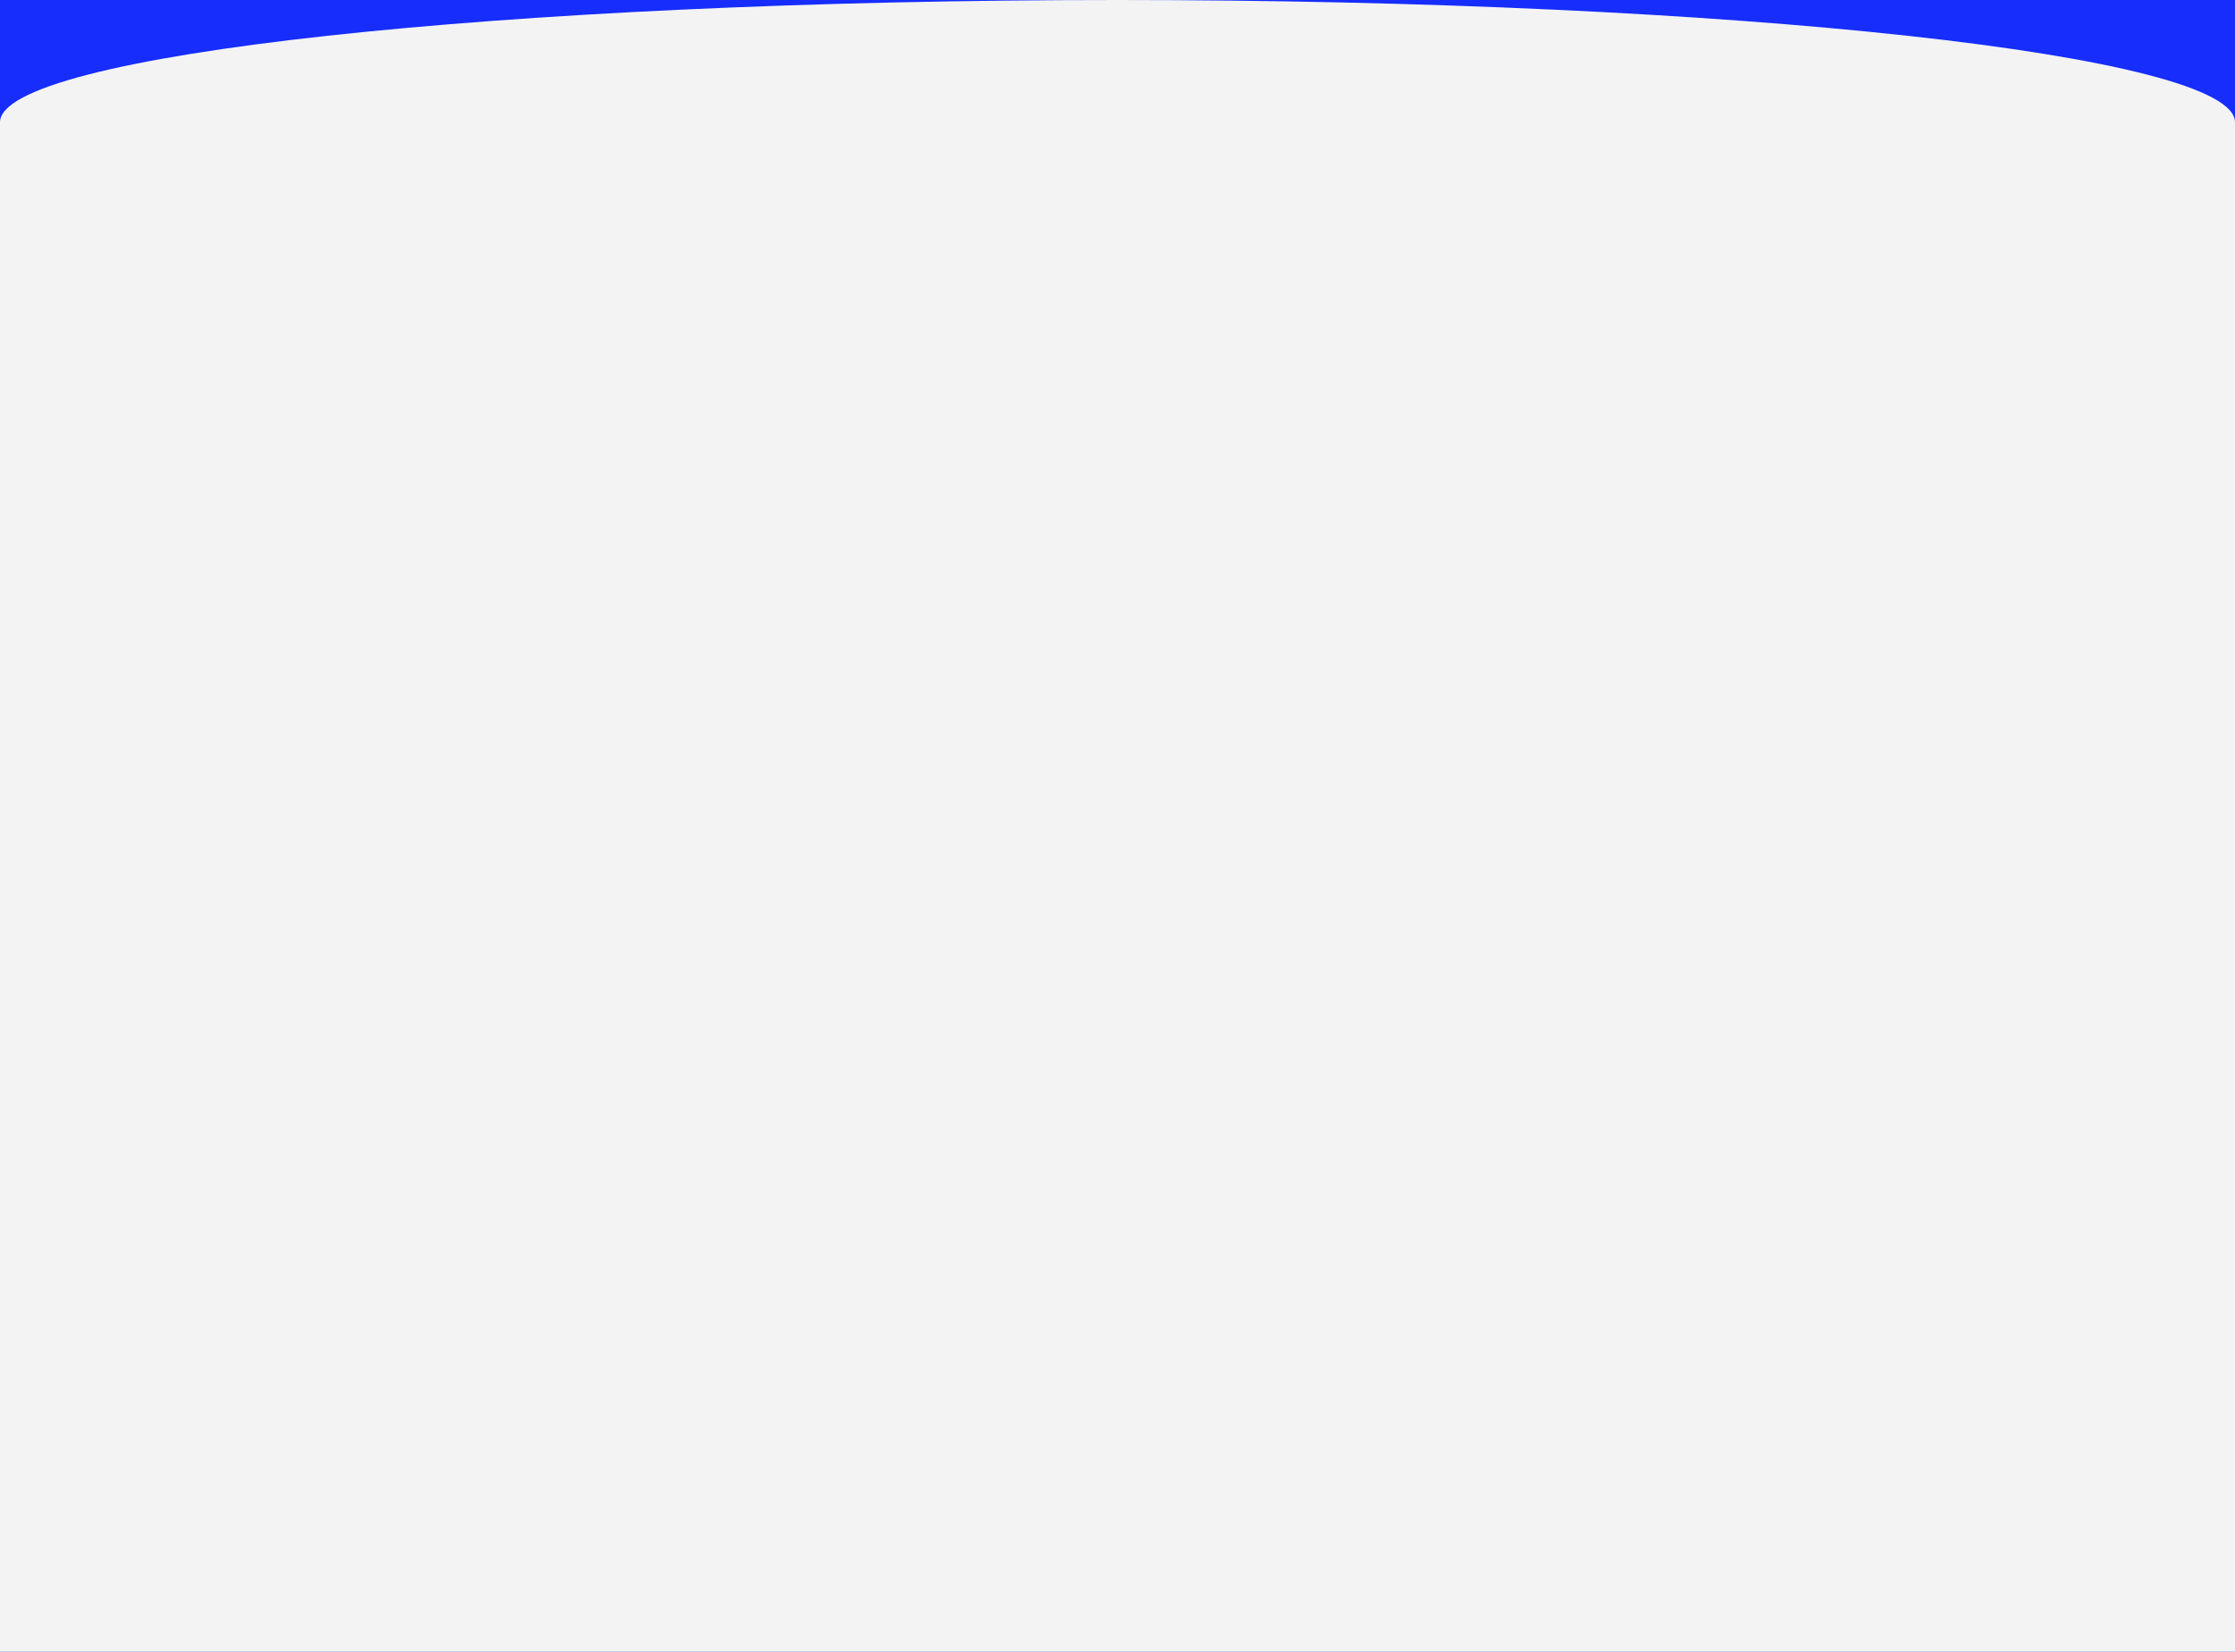
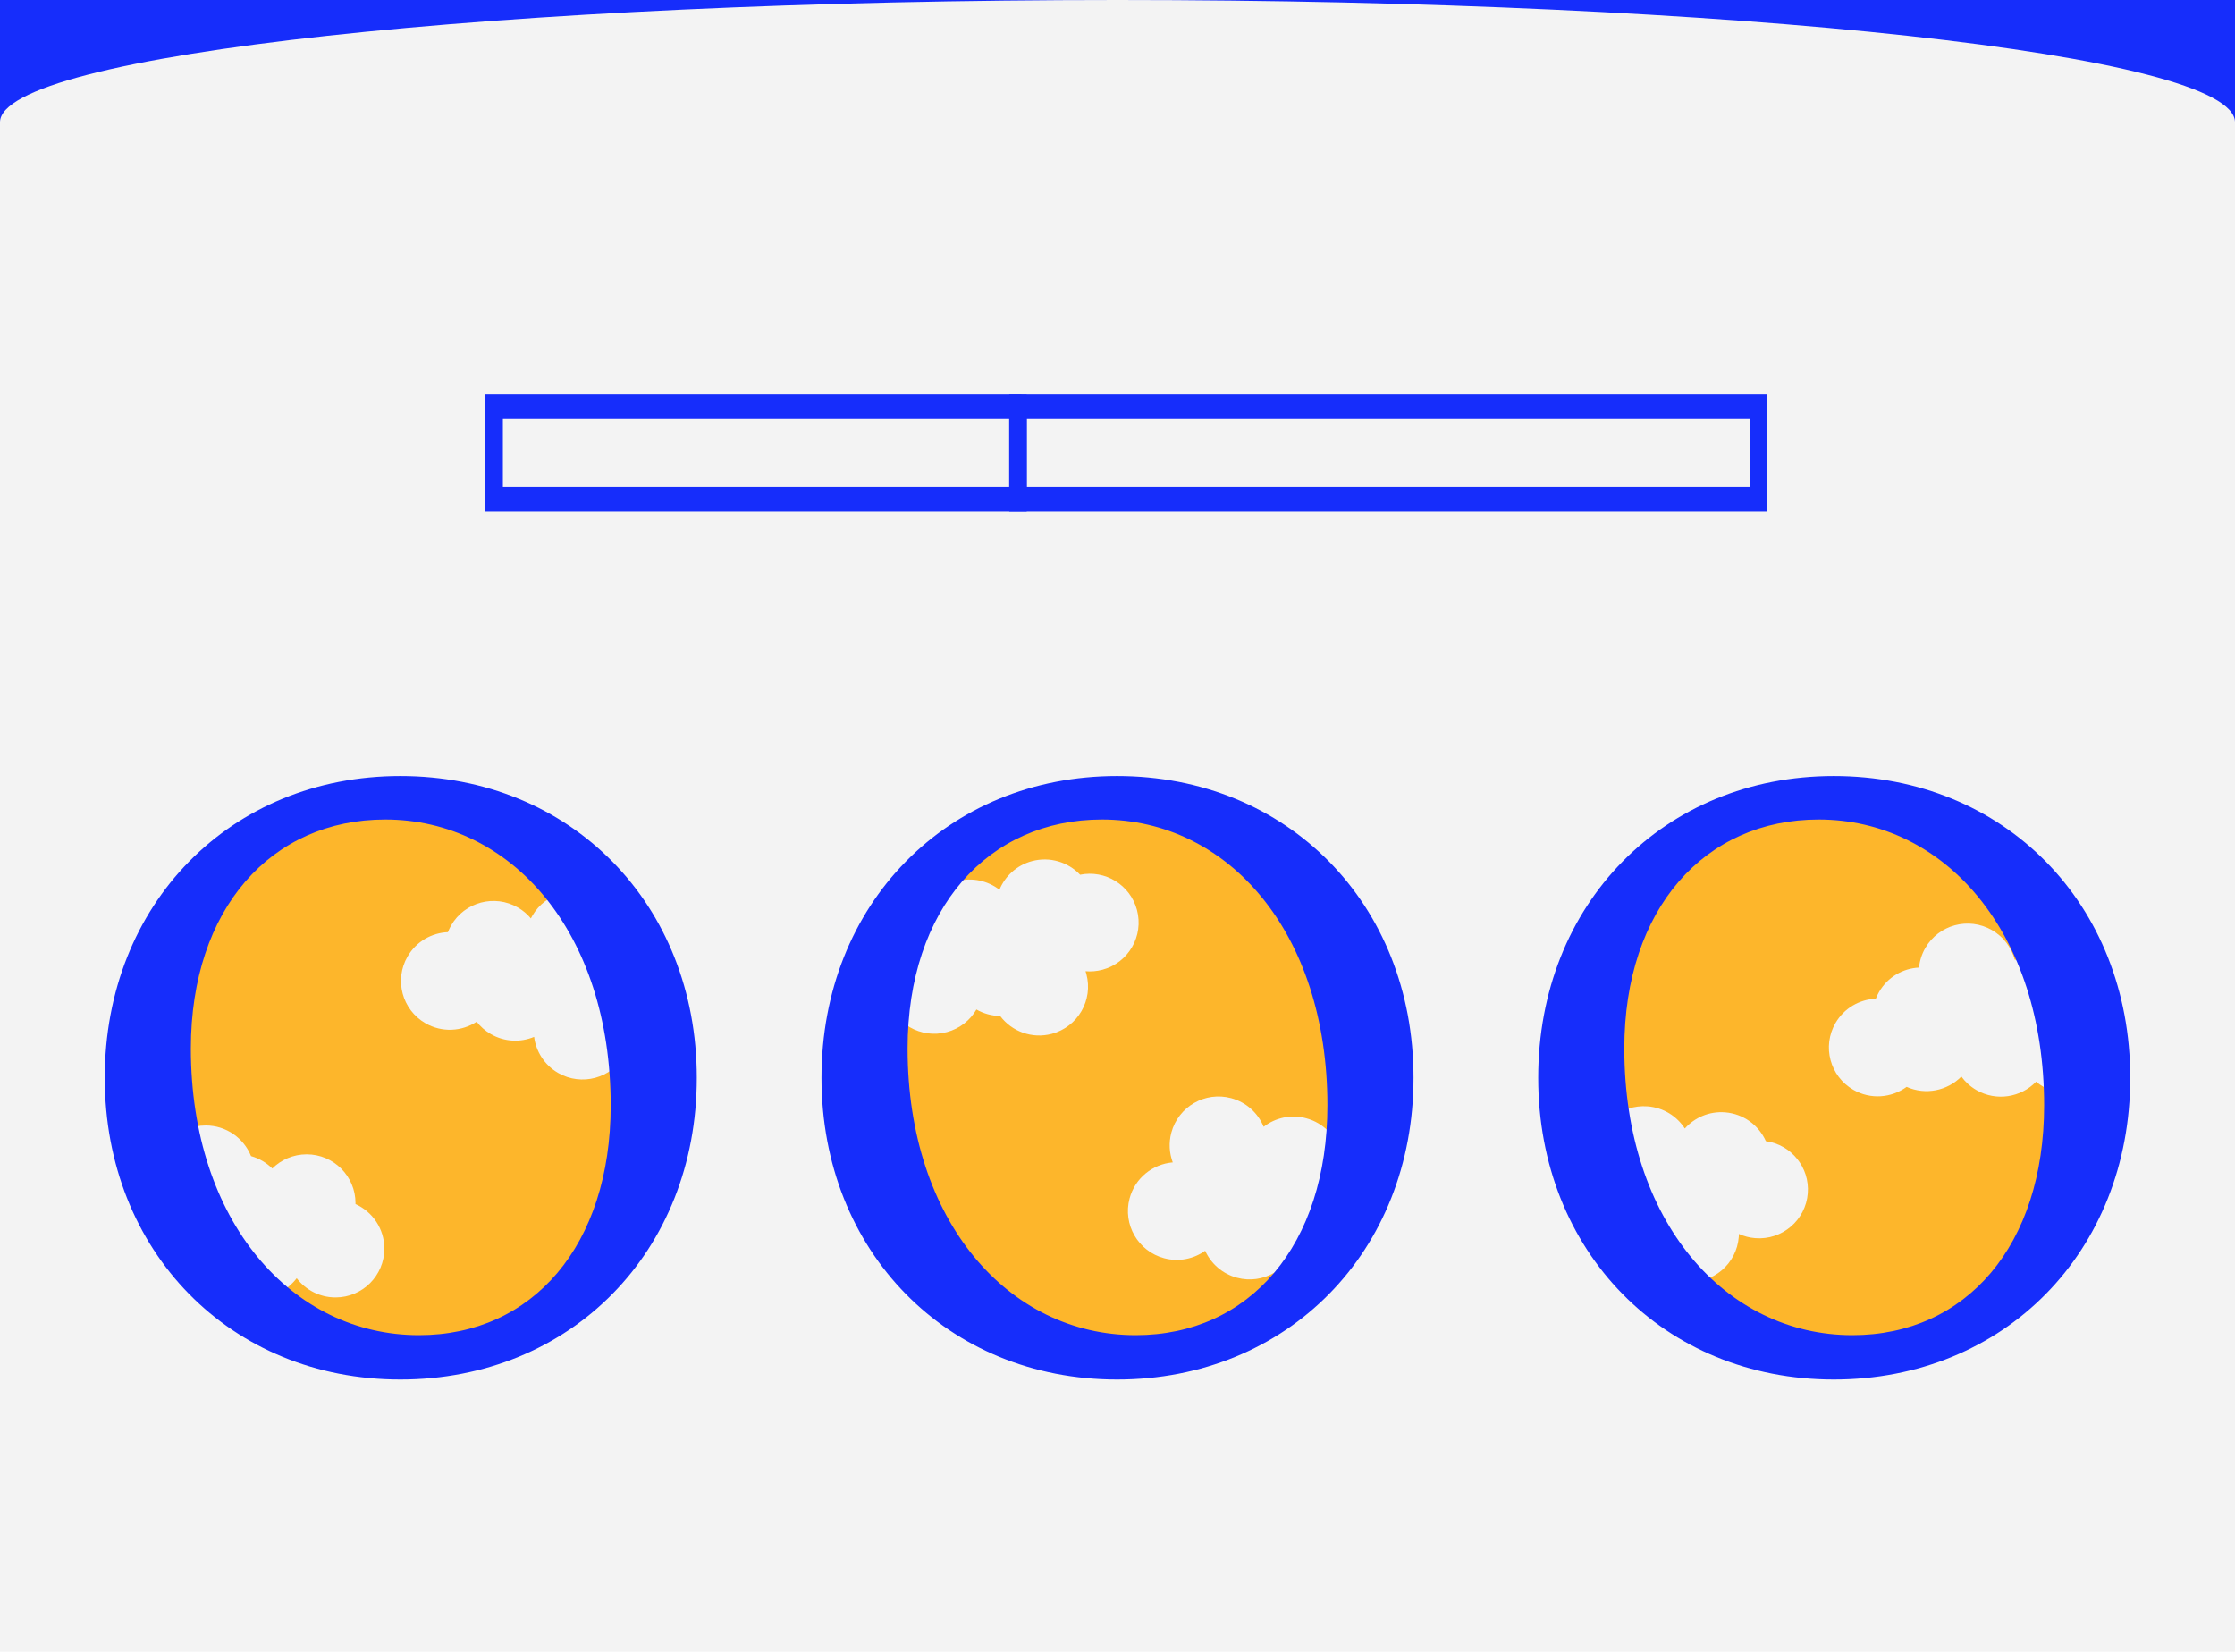
<svg xmlns="http://www.w3.org/2000/svg" width="1280" height="946" viewBox="0 0 1280 946" fill="none">
-   <rect width="1280" height="946" fill="#162DFB" />
+   <rect width="1280" height="876" fill="#162DFB" />
  <rect y="70" width="1280" height="876" fill="#F3F3F3" />
  <ellipse cx="640" cy="70" rx="640" ry="70" fill="#F3F3F3" />
+   <ellipse cx="1051.24" cy="618.879" rx="145.508" ry="157.263" fill="#FDB62B" />
+   <ellipse cx="635.043" cy="618.879" rx="145.508" ry="157.263" fill="#FDB62B" />
+   <ellipse cx="235.373" cy="618.879" rx="145.508" ry="157.263" fill="#FDB62B" />
+   <path fill-rule="evenodd" clip-rule="evenodd" d="M89.864 672.571C89.864 685.403 98.51 696.217 110.294 699.504C112.285 704.46 115.654 708.715 119.927 711.793C119.796 712.891 119.728 714.009 119.728 715.143C119.728 730.584 132.246 743.101 147.686 743.101C156.756 743.101 164.817 738.782 169.926 732.088C175.034 738.782 183.095 743.101 192.165 743.101C207.605 743.101 220.123 730.584 220.123 715.143C220.123 703.775 213.338 693.992 203.597 689.622C203.6 689.445 203.602 689.268 203.602 689.091C203.602 673.65 191.085 661.133 175.644 661.133C167.96 661.133 161 664.233 155.947 669.25C152.608 665.936 148.438 663.458 143.777 662.158C139.647 651.874 129.583 644.613 117.822 644.613C102.381 644.613 89.864 657.13 89.864 672.571Z" fill="#F3F3F3" />
+   <path fill-rule="evenodd" clip-rule="evenodd" d="M941.259 714.661C944.587 725.232 954.064 733.245 965.789 734.149C981.184 735.335 994.626 723.816 995.812 708.421C995.856 707.857 995.882 707.296 995.892 706.738C998.788 708.054 1001.96 708.895 1005.32 709.154C1020.71 710.34 1034.15 698.821 1035.34 683.426C1036.48 668.61 1025.85 655.602 1011.33 653.588C1007.29 644.516 998.526 637.891 987.927 637.074C978.884 636.378 970.514 640.065 964.907 646.346C960.329 639.28 952.623 634.354 943.58 633.657C928.185 632.471 914.743 643.99 913.556 659.385C912.838 668.706 916.777 677.311 923.414 682.913C923.199 683.998 923.046 685.108 922.959 686.238C921.973 699.033 929.762 710.479 941.259 714.661Z" fill="#F3F3F3" />
+   <path fill-rule="evenodd" clip-rule="evenodd" d="M602.403 592.113C591.043 595.157 579.442 590.748 572.792 581.883C567.953 581.833 563.284 580.52 559.201 578.182C555.619 584.337 549.698 589.132 542.276 591.121C527.361 595.118 512.031 586.267 508.034 571.352C504.038 556.437 512.889 541.107 527.804 537.111L527.865 537.094C525.045 522.785 533.77 508.541 548.066 504.71C556.827 502.363 565.732 504.448 572.398 509.592C575.599 501.804 582.268 495.546 591.029 493.198C601.297 490.447 611.761 493.785 618.59 500.998C632.958 498.072 647.302 506.81 651.148 521.164C655.144 536.078 646.293 551.409 631.379 555.405C628.128 556.276 624.857 556.537 621.688 556.257C621.864 556.787 622.026 557.325 622.172 557.872C626.169 572.787 617.318 588.117 602.403 592.113Z" fill="#F3F3F3" />
+   <path fill-rule="evenodd" clip-rule="evenodd" d="M343.026 514.291C353.211 520.172 358.296 531.493 356.73 542.464C365.292 551.203 367.373 564.89 360.957 576.003C360.39 576.985 359.773 577.92 359.11 578.805C362.675 586.725 362.51 596.187 357.836 604.283C350.116 617.655 333.017 622.237 319.645 614.516C311.79 609.981 306.968 602.21 305.891 593.86C298.121 597.102 288.98 596.812 281.125 592.277C277.88 590.404 275.153 587.978 272.993 585.187C264.441 590.807 253.105 591.508 243.638 586.042C230.266 578.321 225.684 561.223 233.405 547.85C238.382 539.229 247.258 534.262 256.52 533.889C257.034 532.564 257.656 531.261 258.389 529.992C266.109 516.62 283.208 512.039 296.58 519.759C299.495 521.442 301.992 523.57 304.035 526.009C304.285 525.509 304.552 525.015 304.835 524.525C312.555 511.153 329.654 506.571 343.026 514.291Z" fill="#F3F3F3" />
+   <path fill-rule="evenodd" clip-rule="evenodd" d="M690.205 716.362C693.544 723.711 700.024 729.564 708.43 731.816C723.344 735.813 738.675 726.962 742.671 712.047C742.817 711.501 742.947 710.954 743.059 710.407C745.663 712.233 748.626 713.643 751.877 714.514C766.792 718.51 782.122 709.659 786.118 694.744C789.965 680.39 781.911 665.651 768.005 661.001C765.698 651.34 758.304 643.218 748.036 640.466C739.275 638.119 730.371 640.204 723.705 645.348C720.503 637.56 713.834 631.302 705.073 628.955C690.159 624.958 674.828 633.809 670.832 648.724C669.265 654.573 669.673 660.487 671.649 665.755C660.209 666.692 650.066 674.669 646.925 686.392C642.929 701.306 651.78 716.637 666.694 720.633C675.1 722.885 683.638 721.057 690.205 716.362Z" fill="#F3F3F3" />
+   <path fill-rule="evenodd" clip-rule="evenodd" d="M1102.64 542.952C1100.59 546.509 1099.41 550.33 1099.03 554.167C1089.85 554.618 1081.09 559.573 1076.16 568.117C1075.43 569.386 1074.8 570.689 1074.29 572.014C1065.03 572.386 1056.15 577.354 1051.17 585.975C1043.45 599.347 1048.04 616.446 1061.41 624.166C1071.32 629.888 1083.27 628.853 1091.94 622.491C1102.7 627.312 1115.22 624.781 1123.29 616.567C1125.52 619.65 1128.43 622.324 1131.94 624.351C1143.31 630.919 1157.39 628.583 1166.09 619.507C1167.36 620.592 1168.75 621.577 1170.26 622.445C1183.63 630.165 1200.73 625.583 1208.45 612.211C1216.17 598.839 1211.59 581.74 1198.21 574.02C1190.68 569.669 1181.96 569.225 1174.4 572.061C1173.08 564.098 1168.33 556.767 1160.8 552.416C1158.55 551.123 1156.21 550.174 1153.82 549.555C1151.95 542.7 1147.47 536.553 1140.83 532.719C1127.46 524.998 1110.36 529.58 1102.64 542.952Z" fill="#F3F3F3" />
+   <path d="M229.273 790.121C326.871 790.121 399.053 716.922 399.053 617.29C399.053 517.658 326.871 444.459 229.273 444.459C132.182 444.459 60 517.658 60 617.29C60 716.922 132.182 790.121 229.273 790.121ZM239.947 764.704C167.257 764.704 109.308 699.639 109.308 600.515C109.308 520.2 155.565 469.367 220.631 469.367C292.813 469.367 349.746 533.924 349.746 633.048C349.746 713.363 305.013 764.704 239.947 764.704Z" fill="#162DFB" />
+   <path d="M639.746 790.121C737.345 790.121 809.527 716.922 809.527 617.29C809.527 517.658 737.345 444.459 639.746 444.459C542.656 444.459 470.474 517.658 470.474 617.29C470.474 716.922 542.656 790.121 639.746 790.121ZM650.421 764.704C577.73 764.704 519.781 699.639 519.781 600.515C519.781 520.2 566.039 469.367 631.105 469.367C703.287 469.367 760.219 533.924 760.219 633.048C760.219 713.363 715.487 764.704 650.421 764.704Z" fill="#162DFB" />
+   <path d="M1050.22 790.121C1147.82 790.121 1220 716.922 1220 617.29C1220 517.658 1147.82 444.459 1050.22 444.459C953.129 444.459 880.946 517.658 880.946 617.29C880.946 716.922 953.129 790.121 1050.22 790.121ZM1060.89 764.704C988.203 764.704 930.254 699.639 930.254 600.515C930.254 520.2 976.512 469.367 1041.58 469.367C1113.76 469.367 1170.69 533.924 1170.69 633.048C1170.69 713.363 1125.96 764.704 1060.89 764.704Z" fill="#162DFB" />
+   <rect x="583" y="231" width="424" height="57" stroke="#162DFB" stroke-width="10" />
+   <rect x="278" y="279" width="310" height="14" fill="#162DFB" />
+   <rect x="578" y="279" width="434" height="14" fill="#162DFB" />
+   <rect x="278" y="226" width="307" height="14" fill="#162DFB" />
+   <rect x="578" y="226" width="434" height="14" fill="#162DFB" />
+   <rect x="283" y="231" width="300" height="57" stroke="#162DFB" stroke-width="10" />
</svg>
